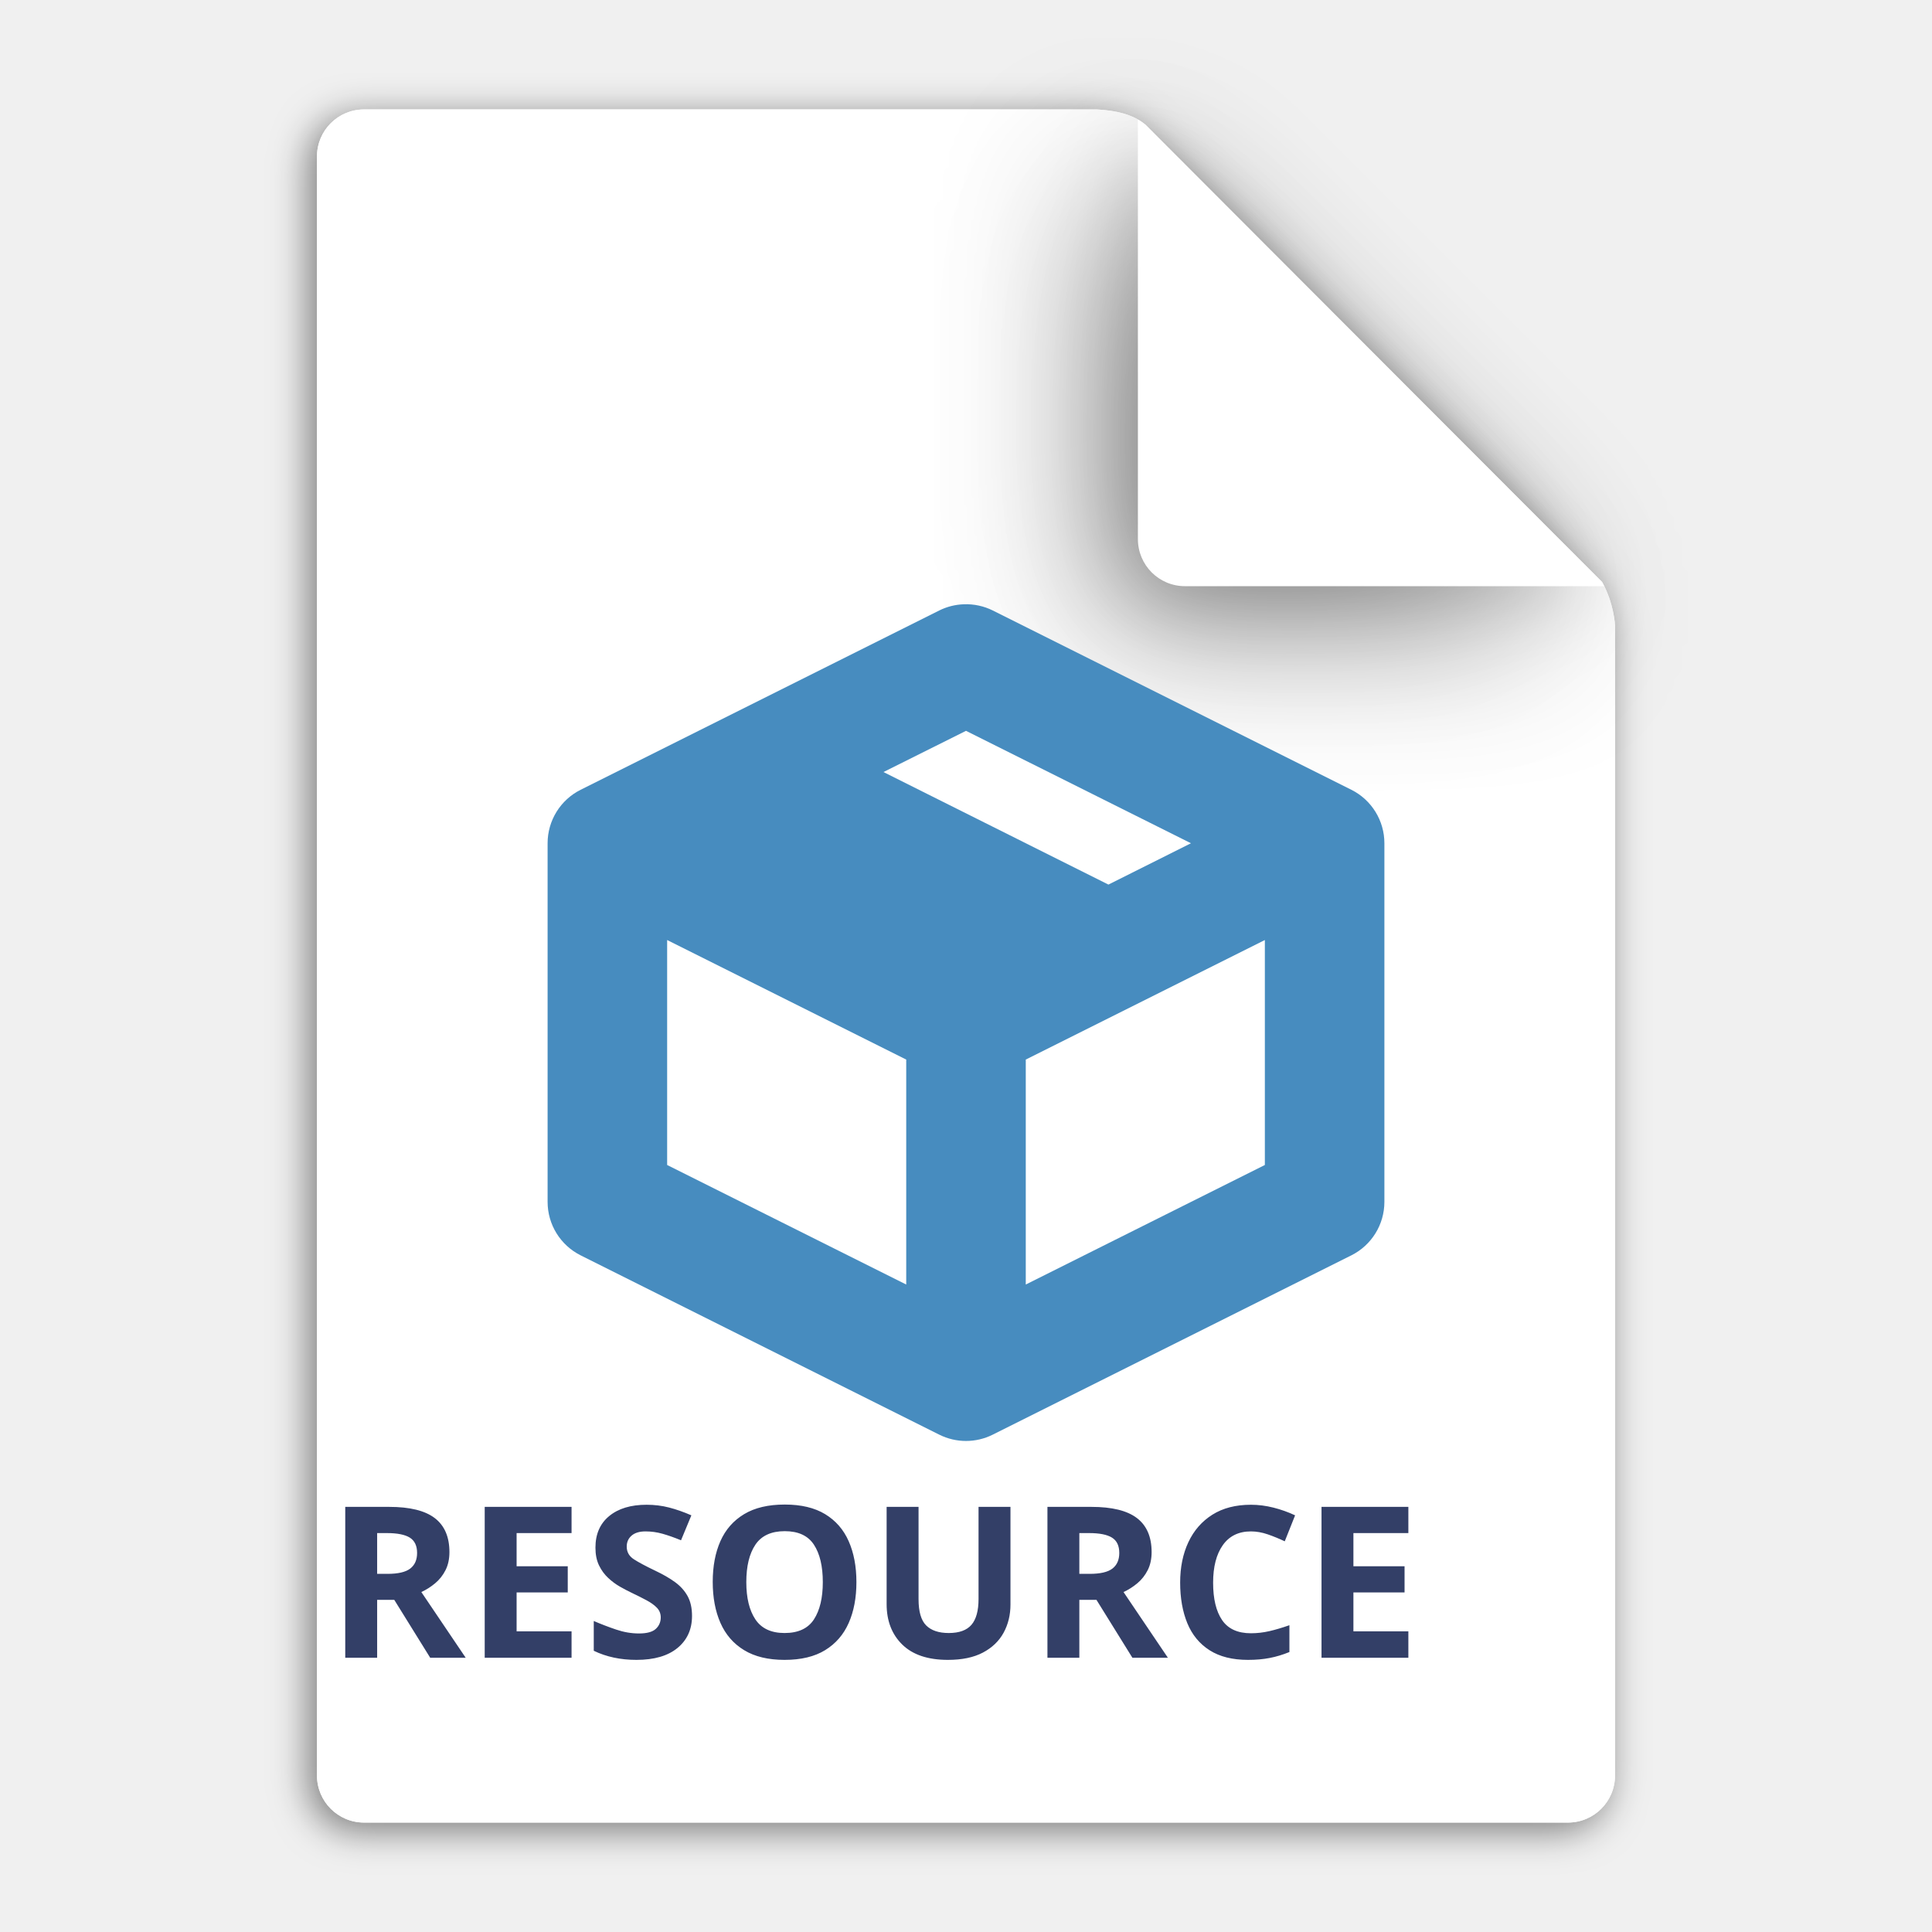
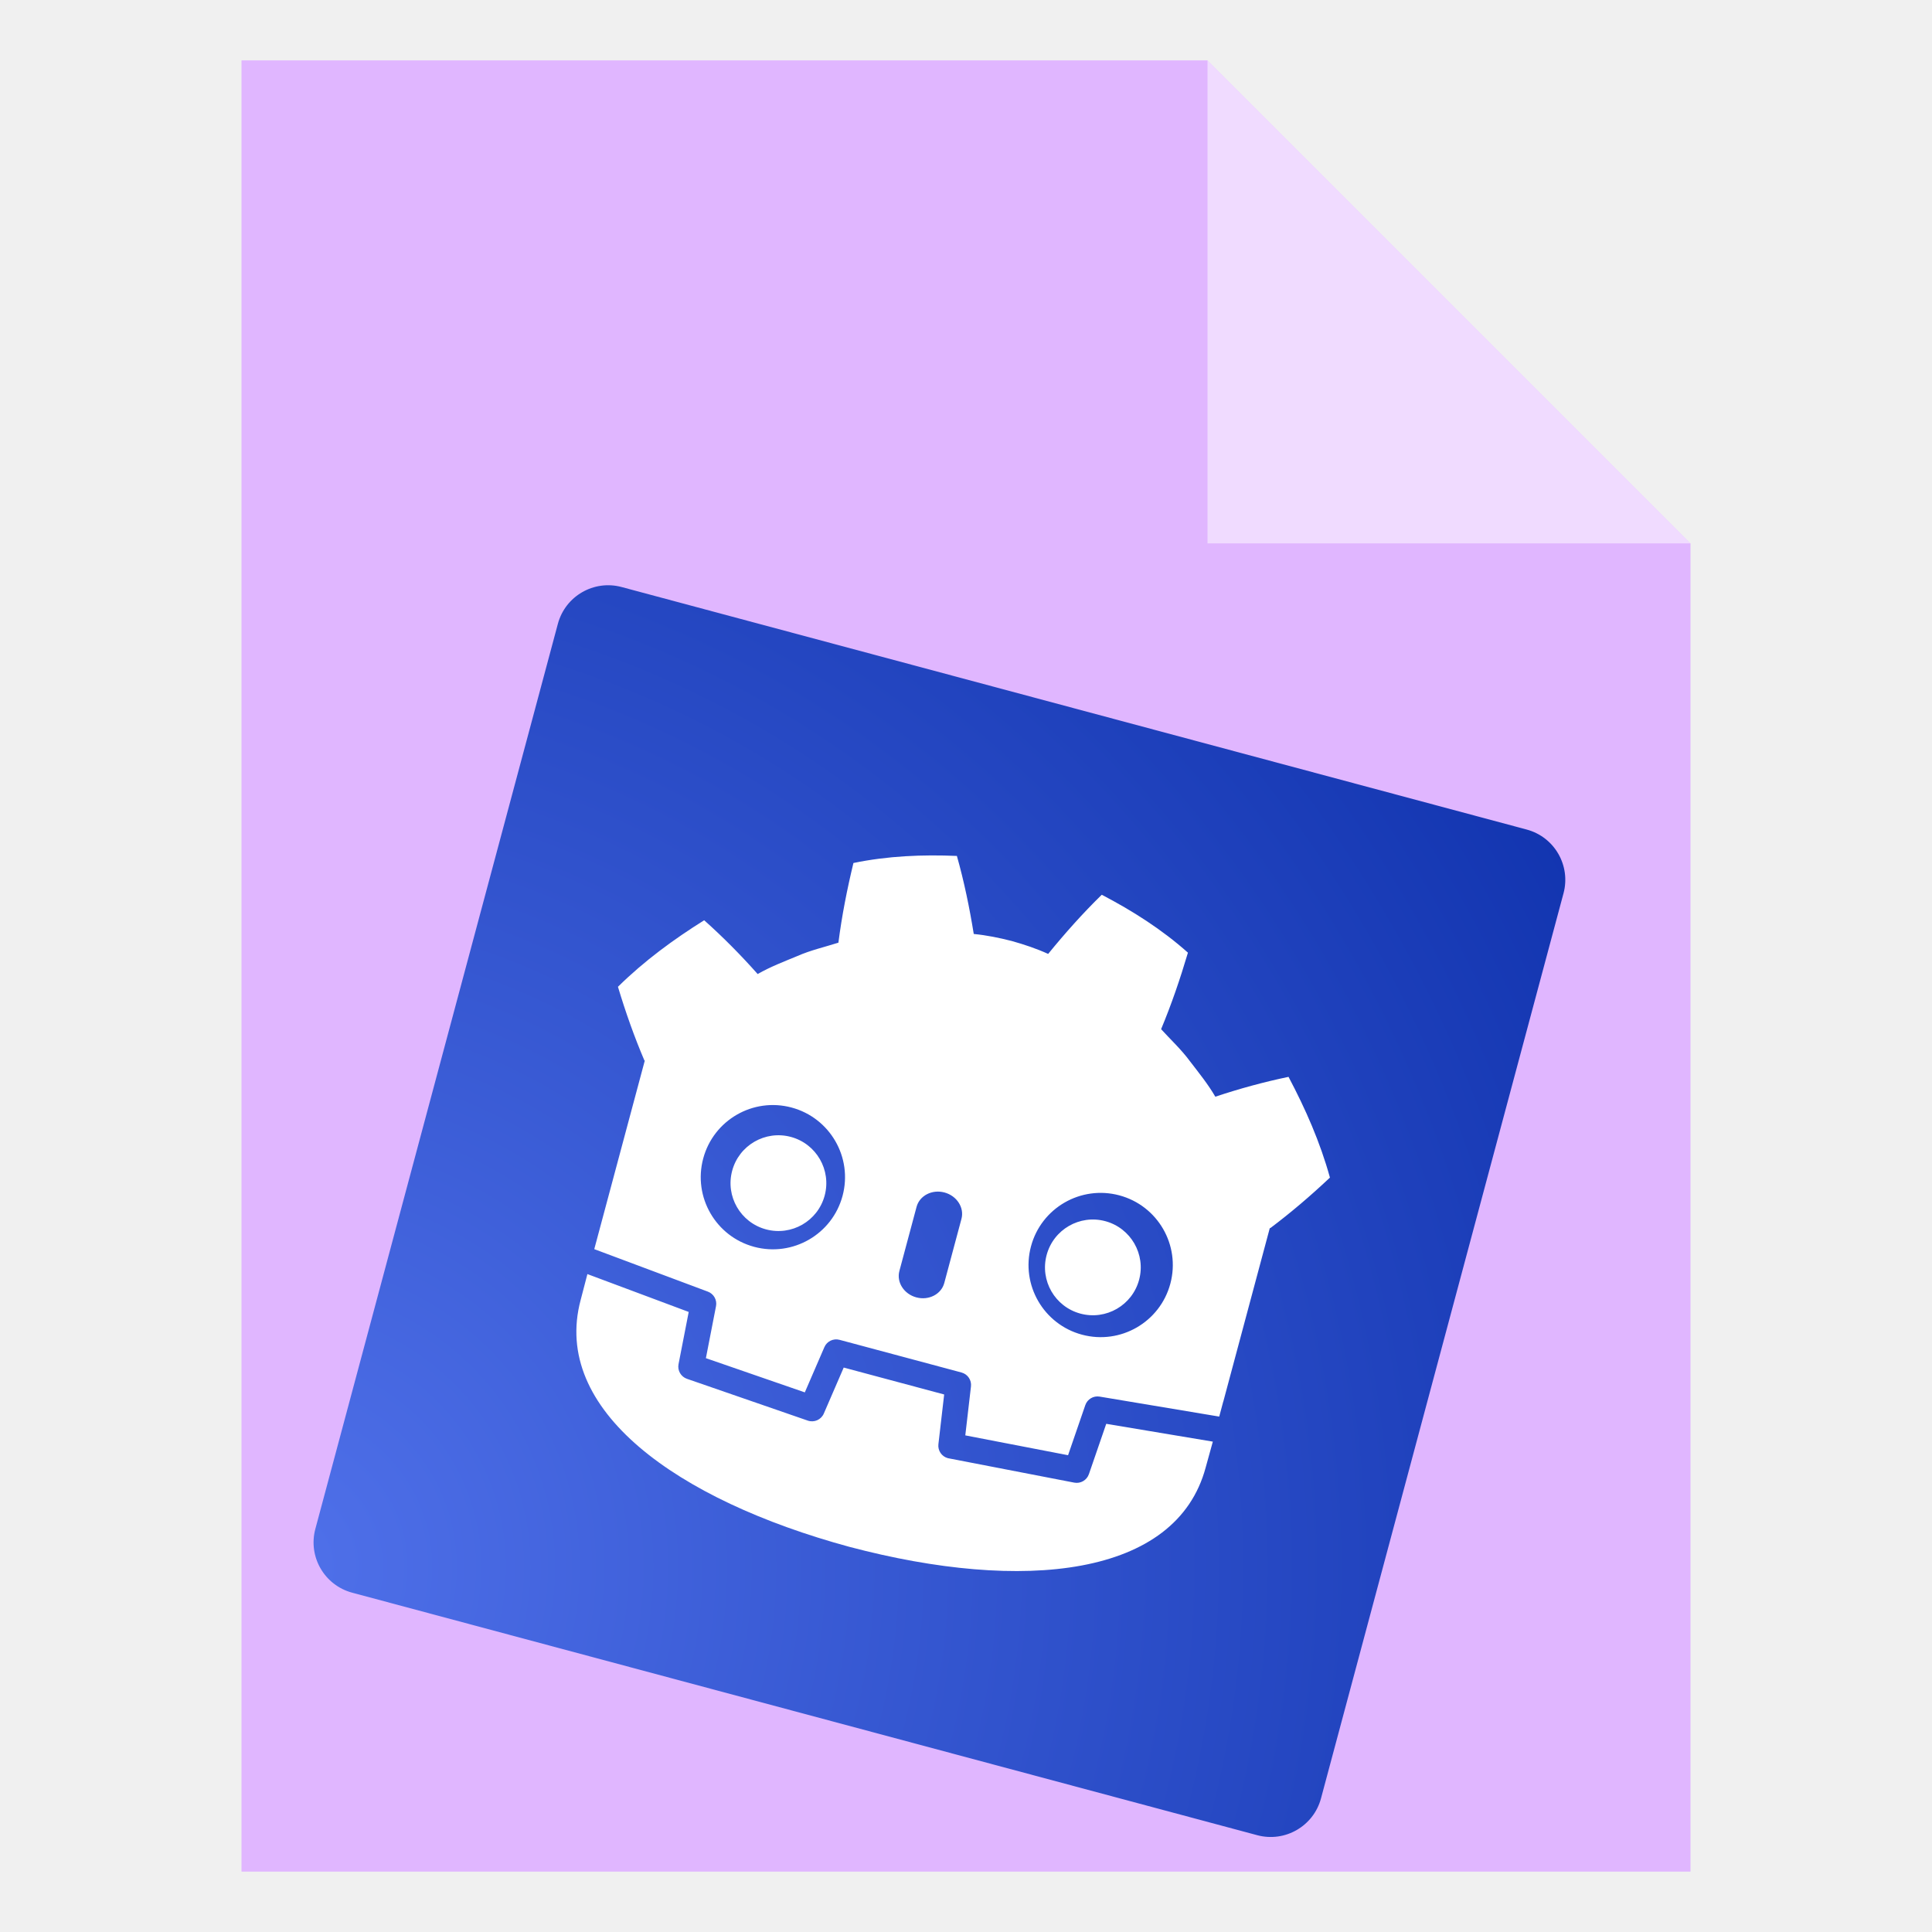
- <svg xmlns="http://www.w3.org/2000/svg" width="1024" height="1024">
-   <defs>
-     <filter id="a" width="1.076" height="1.057" x="-.041" y="-.026" color-interpolation-filters="sRGB">
-       <feFlood flood-color="#000" flood-opacity=".502" result="flood" />
-       <feGaussianBlur in="SourceGraphic" result="blur" stdDeviation="10" />
-       <feOffset dx="-4" dy="4" in="blur" result="offset" />
-       <feComposite in="flood" in2="offset" operator="in" result="comp1" />
-       <feComposite in="SourceGraphic" in2="comp1" result="comp2" />
-     </filter>
-     <filter id="b" width="2.262" height="2.261" x="-.68" y="-.582" color-interpolation-filters="sRGB">
-       <feFlood flood-color="#000" flood-opacity=".4" result="flood" />
-       <feGaussianBlur in="SourceGraphic" result="blur" stdDeviation="40" />
-       <feOffset dx="-20" dy="20" in="blur" result="offset" />
-       <feComposite in="flood" in2="offset" operator="in" result="comp1" />
-       <feComposite in="SourceGraphic" in2="comp1" result="fbSourceGraphic" />
-       <feColorMatrix in="fbSourceGraphic" result="fbSourceGraphicAlpha" values="0 0 0 -1 0 0 0 0 -1 0 0 0 0 -1 0 0 0 0 1 0" />
-       <feFlood flood-color="#000" flood-opacity=".2" result="flood" />
-       <feGaussianBlur in="fbSourceGraphic" result="blur" stdDeviation="20" />
-       <feOffset dx="-4" dy="4" in="blur" result="offset" />
-       <feComposite in="flood" in2="offset" operator="in" result="comp1" />
-       <feComposite in="fbSourceGraphic" in2="comp1" result="comp2" />
-     </filter>
-   </defs>
-   <path fill="#fff" d="m 193,58 c -13.85,-6.8e-5 -25,11.15 -25,25 v 858 c 0,13.85 11.15,25 25,25 h 638 c 13.85,0 25,-11.15 25,-25 0,0 -0.004,-609.403 -0.006,-609.404 -0.011,-0.54 -0.49,-11.635 -6.799,-23.109 L 727.166,186.282 607.137,66.078 C 600.033,60.162 590.478,58.524 581.41,58.002 Z" filter="url(#a)" />
-   <path fill="#fff" d="m 603.107,63.297 c -6.476,-3.684 -14.251,-4.866 -21.697,-5.295 L 193,58 c -13.85,-6.8e-5 -25,11.15 -25,25 v 858 c 0,13.85 11.15,25 25,25 h 638 c 13.85,0 25,-11.15 25,-25 0,0 -0.004,-609.403 -0.006,-609.404 -0.011,-0.505 -0.431,-10.253 -5.654,-20.904 H 628.107 c -13.85,0 -25,-11.15 -25,-25 z" />
-   <path fill="#fff" d="M 603.107,63.297 V 285.691 c 0,13.85 11.15,25 25,25 h 222.232 c -0.359,-0.732 -0.739,-1.468 -1.145,-2.205 L 727.166,186.281 607.137,66.078 c -1.27,-1.058 -2.619,-1.979 -4.029,-2.781 z" filter="url(#b)" />
-   <path fill="none" d="M0 0H1024V1024H0z" />
-   <text x="172.91" y="878.644" fill="#333f67" font-family="Montserrat" font-size="16" font-weight="800" letter-spacing="0" word-spacing="0">
-     <tspan x="172.91" y="878.644" font-size="112">RESOURCE</tspan>
-   </text>
-   <path fill="#478cbf" fill-rule="evenodd" d="m 510.825,320.281 a 31.683,31.683 0 0 0 -12.994,3.28 L 307.75,418.6 a 31.683,31.683 0 0 0 -17.51,28.339 v 190.08 a 31.683,31.683 0 0 0 17.51,28.338 l 190.08,95.04 a 31.683,31.683 0 0 0 28.338,0 l 190.08,-95.04 a 31.683,31.683 0 0 0 17.51,-28.338 V 446.94 a 31.683,31.683 0 0 0 -17.51,-28.34 l -190.08,-95.04 a 31.683,31.683 0 0 0 -15.345,-3.279 z M 512,387.354 631.234,446.941 587.487,468.845 468.253,409.198 512,387.356 Z m -158.4,110.88 126.72,63.36 V 680.828 L 353.6,617.468 Z m 316.8,0 v 119.234 l -126.72,63.36 V 561.594 Z" />
+ <svg xmlns="http://www.w3.org/2000/svg" width="128" height="128" viewBox="0 0 128 128">
+   <path fill="#e0b6ff" d="M16 4h64l32 32v88H16z" />
+   <path fill="#fff" opacity=".5" d="M80 4v32h32z" />
+   <g transform="translate(20 38) scale(.66)">
+     <defs>
+       <radialGradient id="luau_gradient" cx="0" cy="0" r="1" gradientUnits="userSpaceOnUse" gradientTransform="translate(9.1312 116.255) rotate(-45) scale(192.142)">
+         <stop stop-color="#5071EA" />
+         <stop offset="1" stop-color="#00239F" />
+       </radialGradient>
+     </defs>
+     <g transform="rotate(15 64 64)">
+       <rect x="11.744" y="11.744" width="104.511" height="104.511" rx="5.226" fill="url(#luau_gradient)" />
+       <path fill="#fff" transform="translate(27.000 26.998) scale(3.0833)" d="M9.56.683c-1.096.244-2.181.583-3.198 1.095.023.898.081 1.758.199 2.632-.395.253-.81.47-1.178.766-.375.288-.758.564-1.097.901-.678-.448-1.396-.869-2.135-1.241C1.353 5.693.608 6.619 0 7.655c.458.741.936 1.435 1.452 2.094h.014v6.356c.012 0 .023 0 .035.003l3.896.376c.204.02.364.184.378.389l.12 1.72 3.399.242.234-1.587c.03-.206.207-.358.415-.358h4.111c.208 0 .385.152.415.358l.234 1.587 3.399-.242.12-1.72a.42.42 0 01.378-.389l3.895-.376c.012 0 .023-.003.035-.003v-.507h.002V9.75h.014c.516-.659.994-1.353 1.452-2.094-.608-1.036-1.354-1.961-2.151-2.819-.739.372-1.457.793-2.135 1.241-.339-.337-.721-.613-1.096-.901-.369-.296-.784-.513-1.178-.766.117-.874.175-1.734.199-2.632-1.017-.512-2.101-.851-3.198-1.095-.438.736-.838 1.533-1.187 2.312-.414-.069-.829-.094-1.246-.099h-.016c-.417.005-.832.03-1.246.099-.349-.779-.749-1.576-1.188-2.312l.001-.001zM6.476 9.989c1.297 0 2.349 1.051 2.349 2.348s-1.052 2.348-2.349 2.348c-1.296 0-2.348-1.051-2.348-2.348 0-1.297 1.051-2.348 2.348-2.348zm11.049 0c1.296 0 2.348 1.051 2.348 2.348s-1.051 2.348-2.348 2.348-2.349-1.051-2.349-2.348c0-1.297 1.051-2.348 2.349-2.348zm-10.824.93c-.861 0-1.559.698-1.559 1.559s.698 1.558 1.559 1.558c.861 0 1.559-.698 1.559-1.558 0-.86-.697-1.559-1.559-1.559zm10.598 0c-.861 0-1.558.698-1.558 1.559s.697 1.558 1.558 1.558c.861 0 1.559-.698 1.559-1.558 0-.86-.697-1.559-1.559-1.559zm-5.298.453c.417 0 .757.308.757.687v2.162c0 .379-.339.687-.757.687s-.756-.308-.756-.687V12.059c0-.379.339-.687.756-.687zM1.46 16.946c.002.377.006.789.006.871 0 3.701 4.694 5.479 10.527 5.5h.014c5.832-.02 10.526-1.799 10.526-5.5 0-.084.005-.495.007-.871l-3.502.338-.121 1.729a.421.421 0 01-.389.39l-4.181.296a.42.42 0 01-.415-.358l-.238-1.614h-3.386l-.238 1.614a.419.419 0 01-.445.357l-4.151-.296c-.208-.015-.375-.181-.389-.389l-.12-1.729-3.504-.337z" />
+     </g>
+   </g>
</svg>
